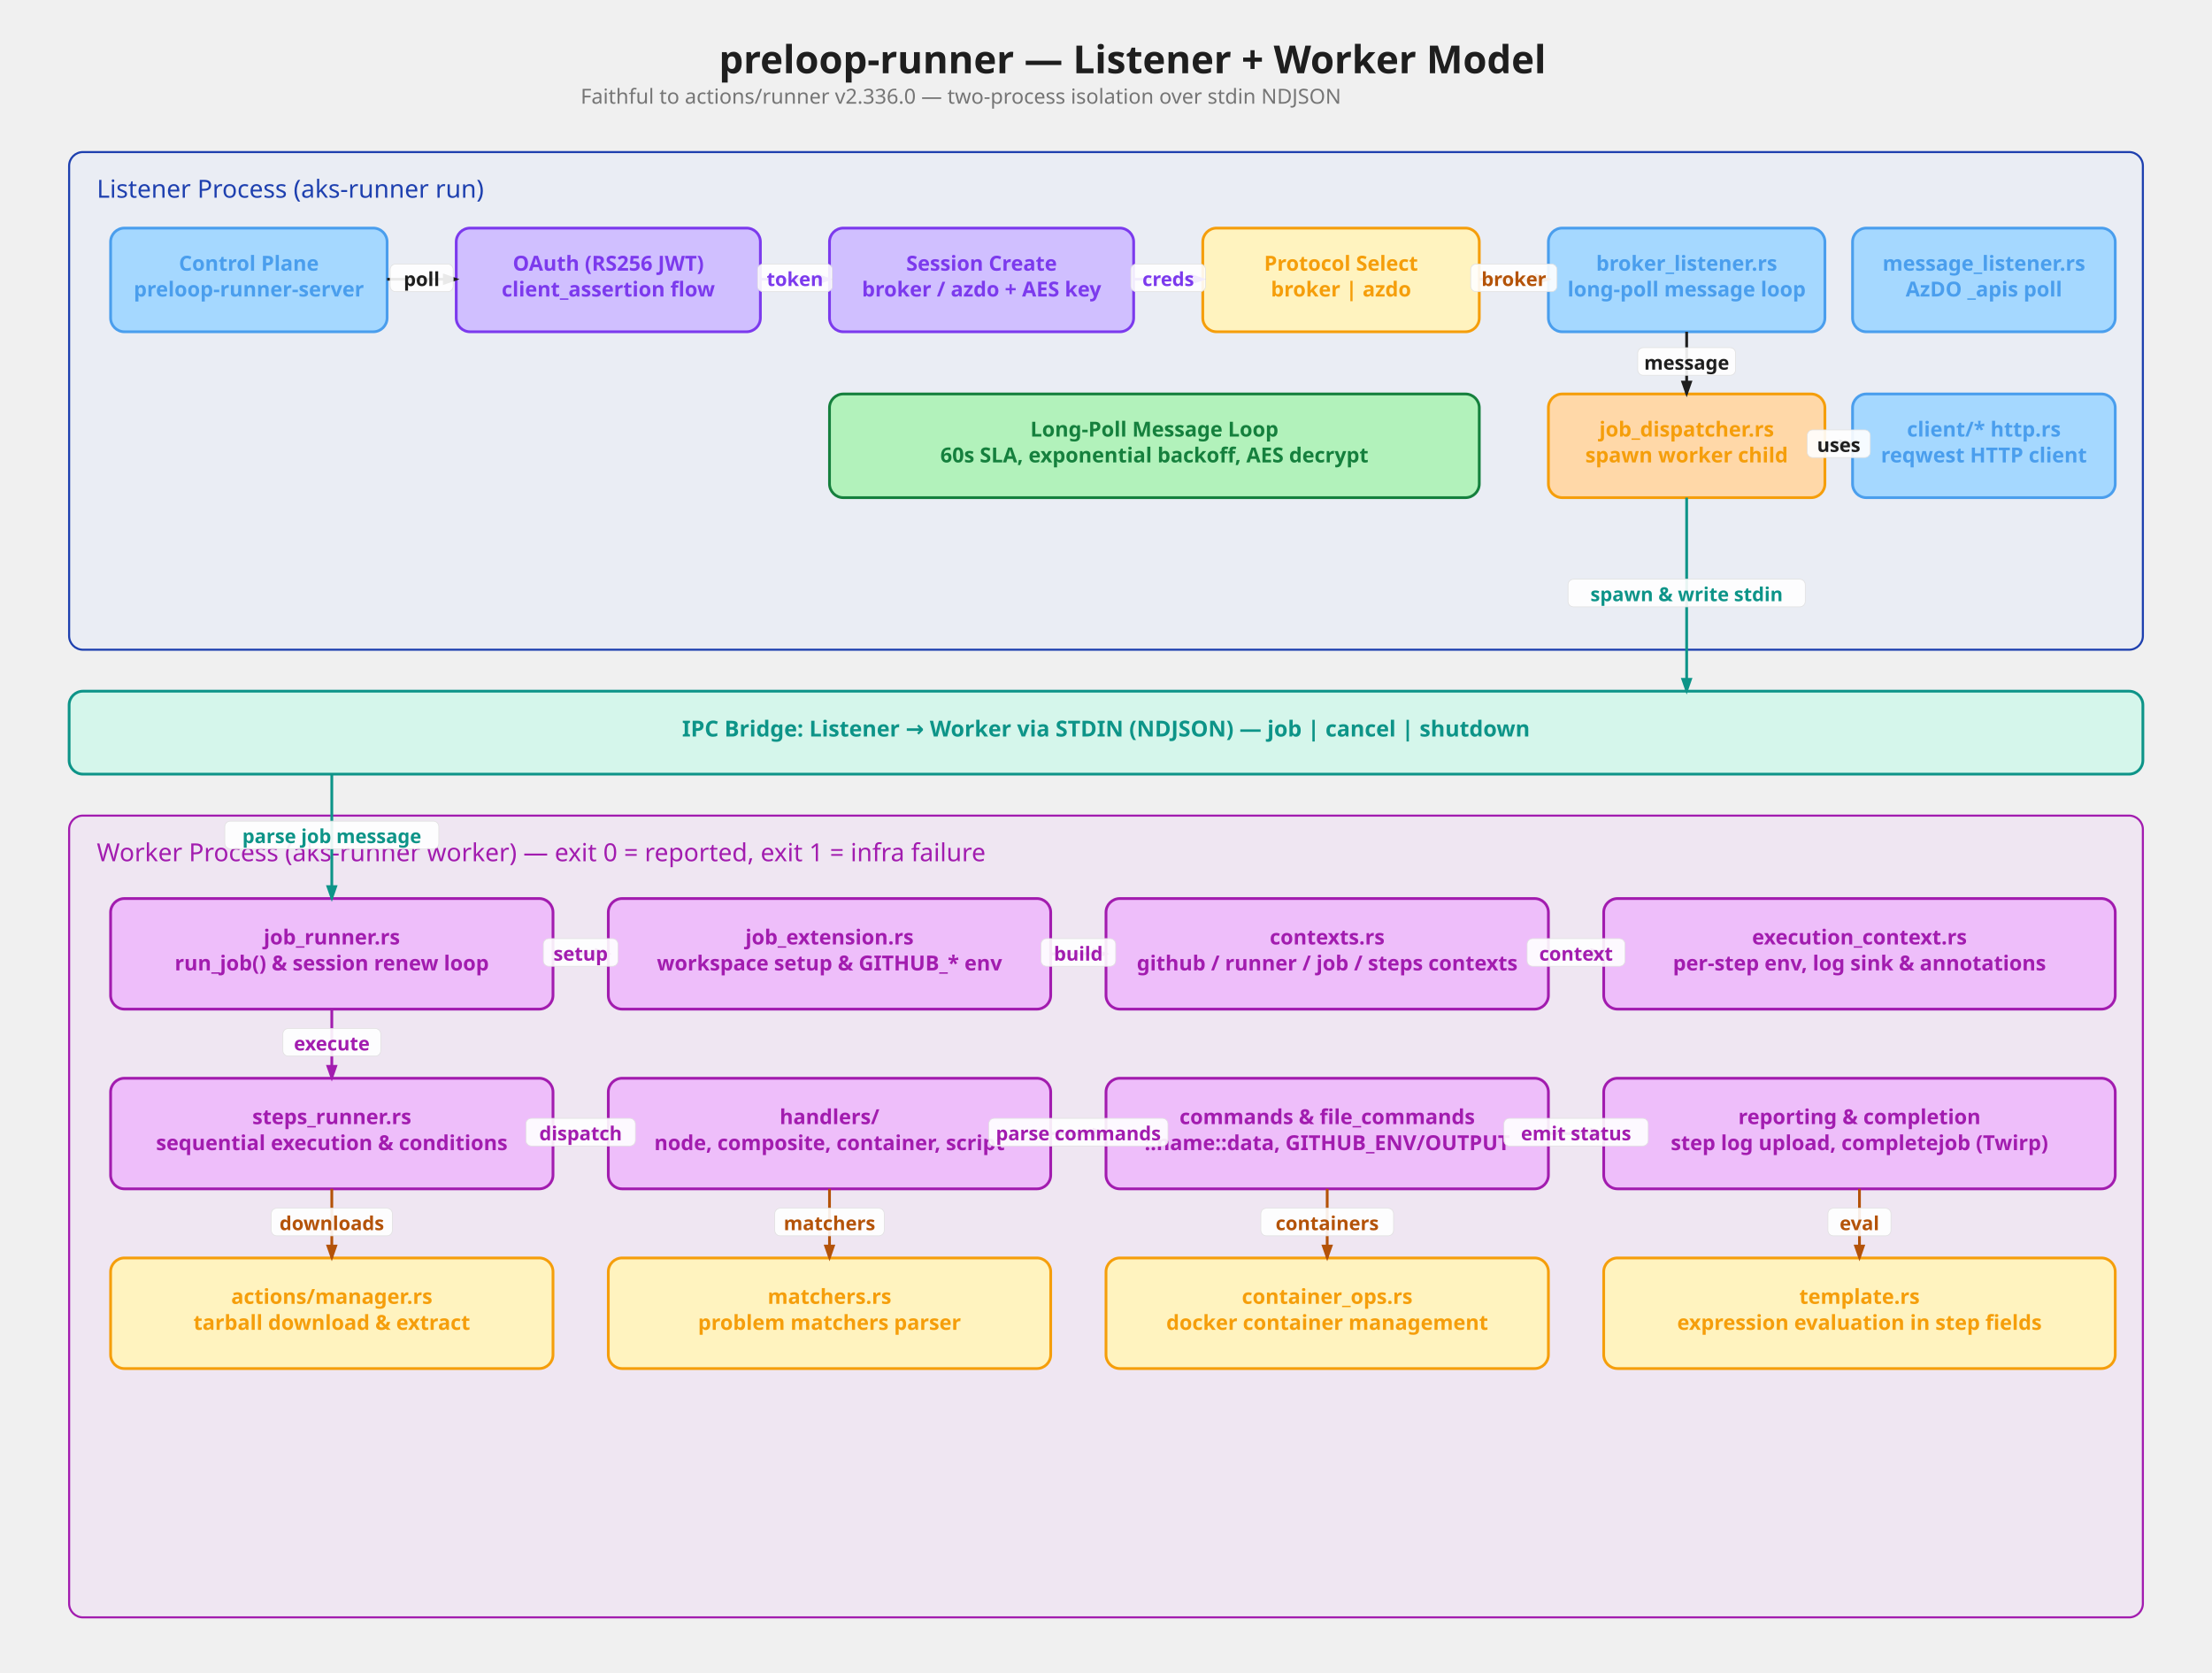
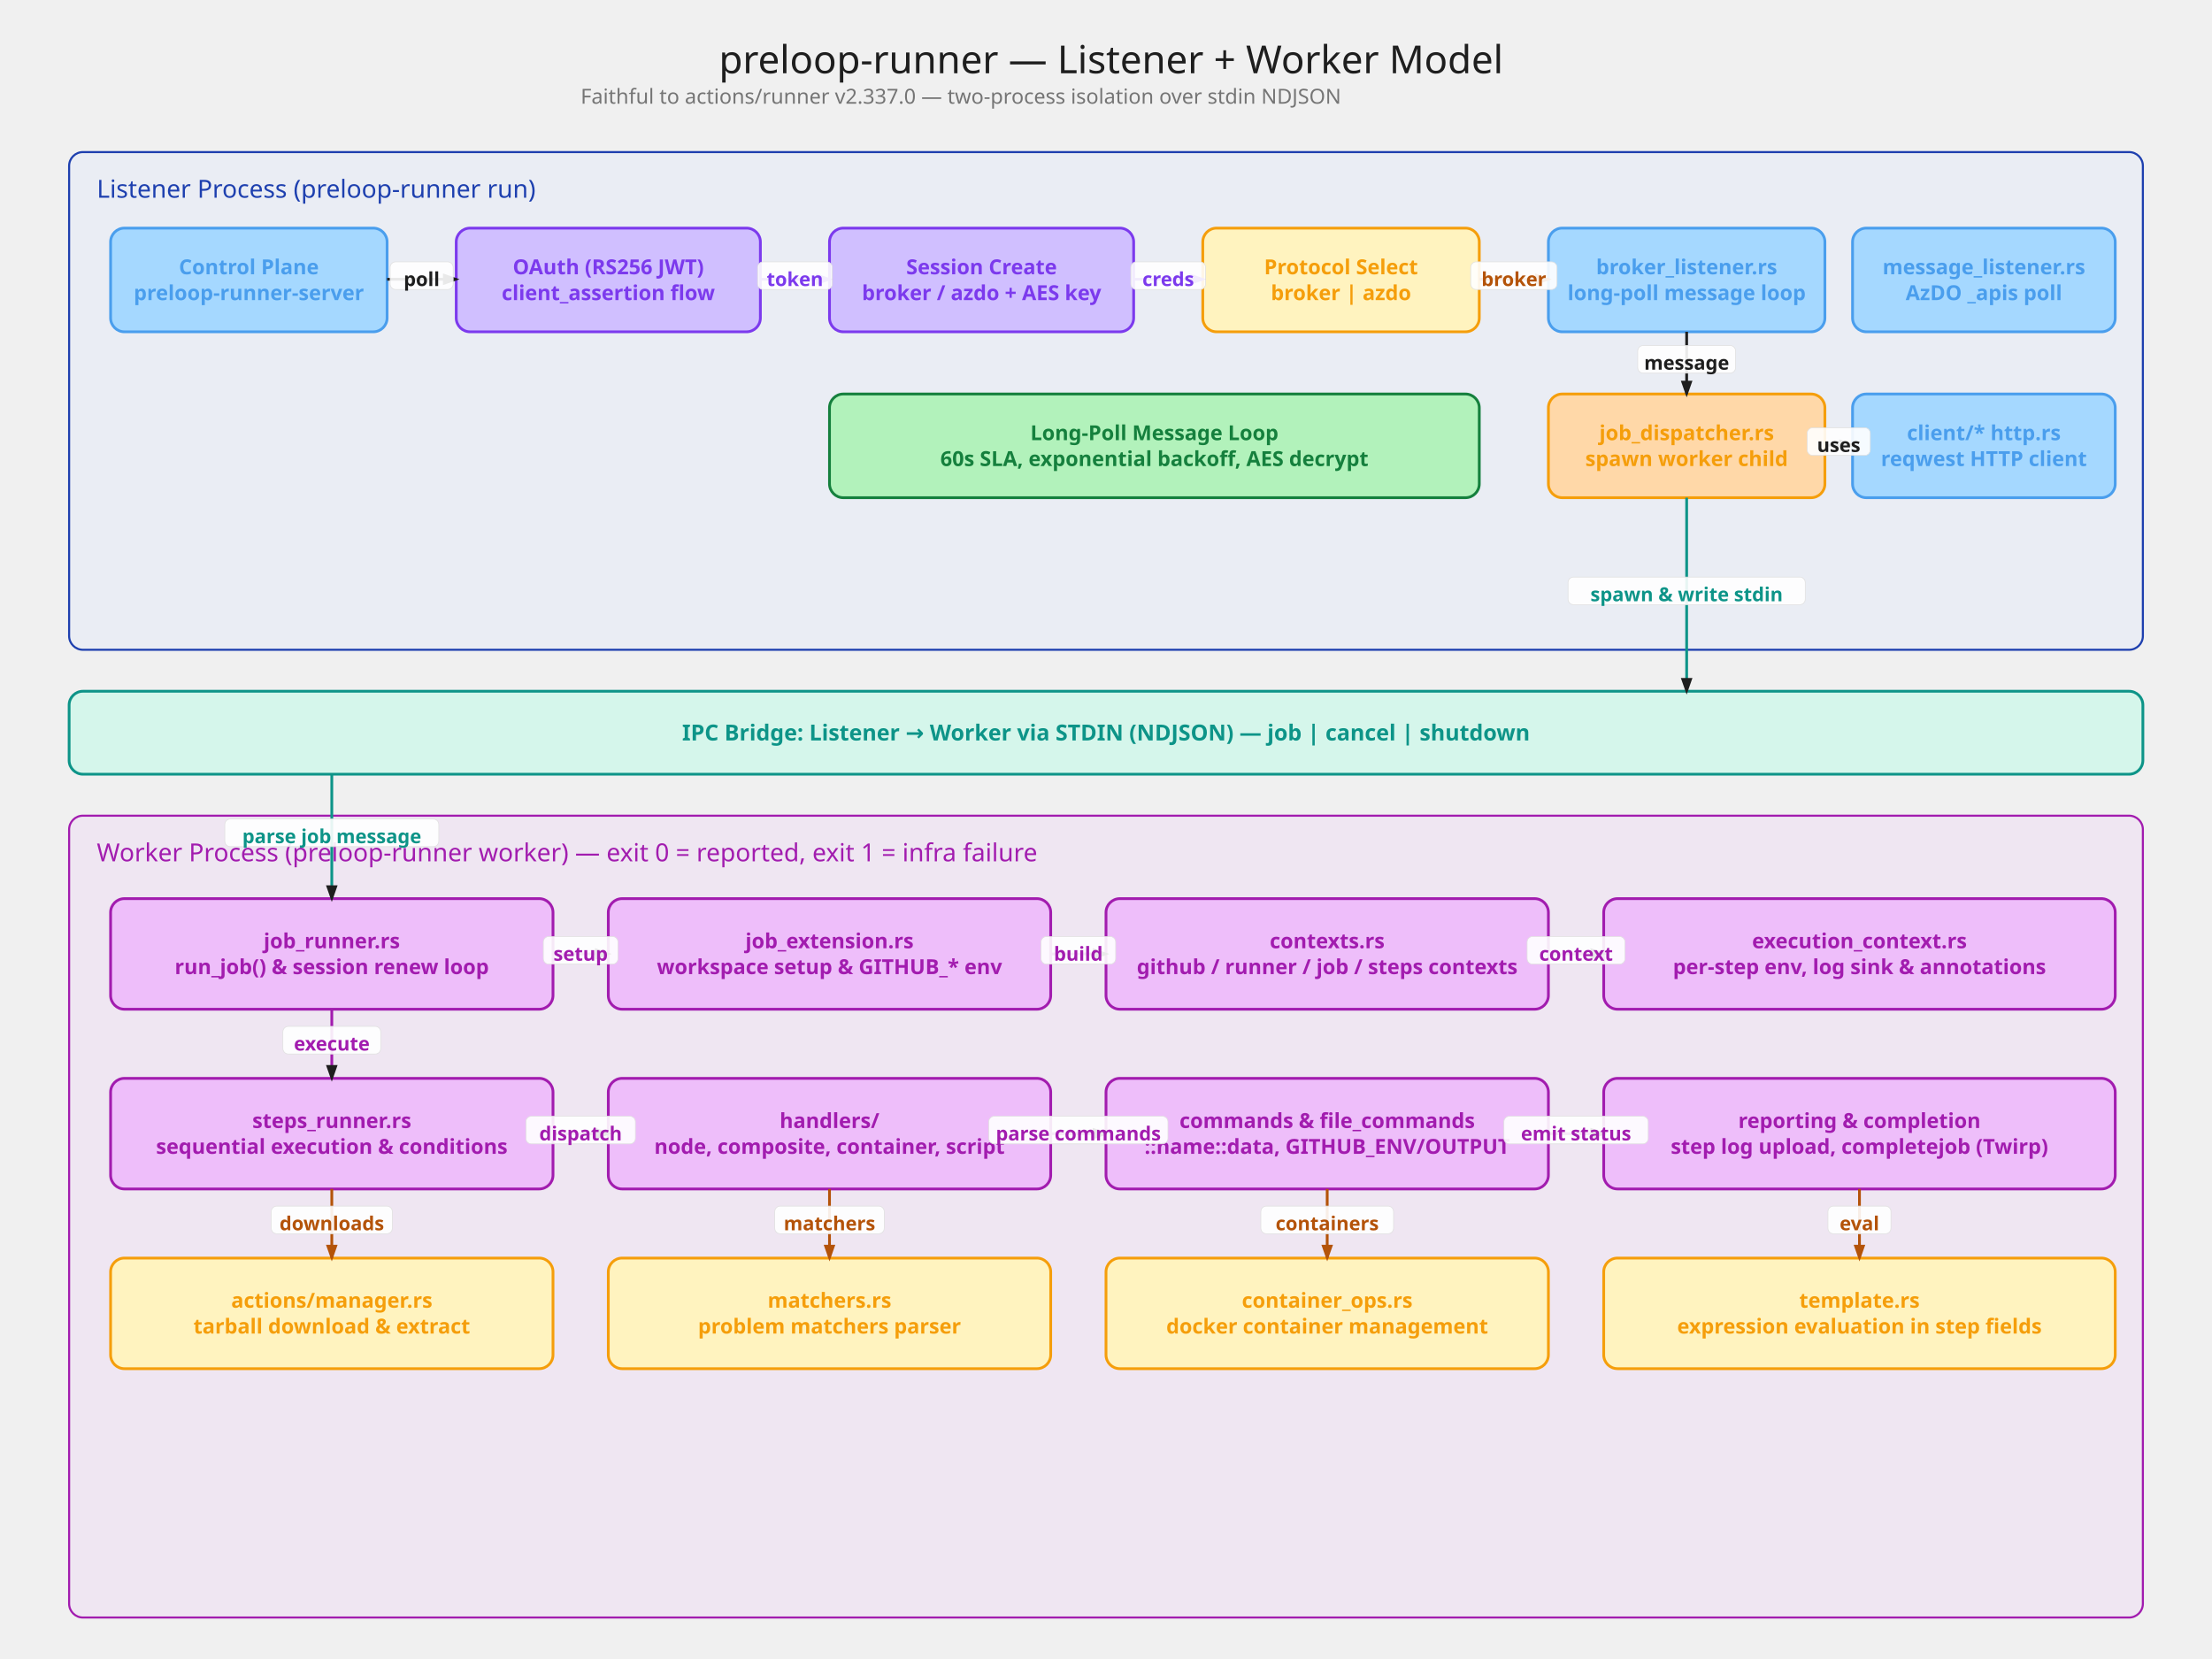
- <svg xmlns="http://www.w3.org/2000/svg" viewBox="0 0 1600 1210" width="1600" height="1210" style="background:#fff">
+ <svg xmlns="http://www.w3.org/2000/svg" viewBox="0 0 1600 1200" width="1600" height="1200" style="background:#fff">
  <defs>
    <marker id="ah-dark" viewBox="0 0 10 10" refX="8" refY="5" markerWidth="6" markerHeight="6" orient="auto-start-reverse">
      <path d="M 0 1.5 L 10 5 L 0 8.5 z" fill="#1e1e1e" />
-     </marker>
-     <marker id="ah-green" viewBox="0 0 10 10" refX="8" refY="5" markerWidth="6" markerHeight="6" orient="auto-start-reverse">
-       <path d="M 0 1.5 L 10 5 L 0 8.5 z" fill="#15803d" />
    </marker>
    <marker id="ah-purple" viewBox="0 0 10 10" refX="8" refY="5" markerWidth="6" markerHeight="6" orient="auto-start-reverse">
      <path d="M 0 1.5 L 10 5 L 0 8.5 z" fill="#7c3aed" />
    </marker>
    <marker id="ah-amber" viewBox="0 0 10 10" refX="8" refY="5" markerWidth="6" markerHeight="6" orient="auto-start-reverse">
-       <path d="M 0 1.5 L 10 5 L 0 8.5 z" fill="#f59e0b" />
-     </marker>
-     <marker id="ah-blue" viewBox="0 0 10 10" refX="8" refY="5" markerWidth="6" markerHeight="6" orient="auto-start-reverse">
-       <path d="M 0 1.5 L 10 5 L 0 8.5 z" fill="#4a9eed" />
-     </marker>
-     <marker id="ah-magenta" viewBox="0 0 10 10" refX="8" refY="5" markerWidth="6" markerHeight="6" orient="auto-start-reverse">
-       <path d="M 0 1.5 L 10 5 L 0 8.5 z" fill="#a21caf" />
-     </marker>
-     <marker id="ah-teal" viewBox="0 0 10 10" refX="8" refY="5" markerWidth="6" markerHeight="6" orient="auto-start-reverse">
-       <path d="M 0 1.5 L 10 5 L 0 8.5 z" fill="#0d9488" />
-     </marker>
-     <marker id="ah-red" viewBox="0 0 10 10" refX="8" refY="5" markerWidth="6" markerHeight="6" orient="auto-start-reverse">
-       <path d="M 0 1.5 L 10 5 L 0 8.5 z" fill="#ef4444" />
-     </marker>
-     <marker id="ah-orange" viewBox="0 0 10 10" refX="8" refY="5" markerWidth="6" markerHeight="6" orient="auto-start-reverse">
      <path d="M 0 1.5 L 10 5 L 0 8.5 z" fill="#b45309" />
    </marker>
-     <marker id="ah-navy" viewBox="0 0 10 10" refX="8" refY="5" markerWidth="6" markerHeight="6" orient="auto-start-reverse">
-       <path d="M 0 1.5 L 10 5 L 0 8.5 z" fill="#1e40af" />
-     </marker>
-     <marker id="ah-darkred" viewBox="0 0 10 10" refX="8" refY="5" markerWidth="6" markerHeight="6" orient="auto-start-reverse">
-       <path d="M 0 1.5 L 10 5 L 0 8.5 z" fill="#7f1d1d" />
-     </marker>
-     <marker id="ah-deepviolet" viewBox="0 0 10 10" refX="8" refY="5" markerWidth="6" markerHeight="6" orient="auto-start-reverse">
-       <path d="M 0 1.5 L 10 5 L 0 8.5 z" fill="#5b21b6" />
-     </marker>
-     <marker id="ah-darkteal" viewBox="0 0 10 10" refX="8" refY="5" markerWidth="6" markerHeight="6" orient="auto-start-reverse">
-       <path d="M 0 1.5 L 10 5 L 0 8.5 z" fill="#0f766e" />
-     </marker>
-     <marker id="arrowhead" viewBox="0 0 10 10" refX="8" refY="5" markerWidth="6" markerHeight="6" orient="auto-start-reverse">
-       <path d="M 0 1.5 L 10 5 L 0 8.5 z" fill="#1e1e1e" />
-     </marker>
  </defs>
-   <text x="520" y="53.0" font-size="28" font-family="system-ui, sans-serif" fill="#1e1e1e" font-weight="700">preloop-runner — Listener + Worker Model</text>
-   <text x="420" y="75.0" font-size="15" font-family="system-ui, sans-serif" fill="#757575" font-weight="500">Faithful to actions/runner v2.336.0 — two-process isolation over stdin NDJSON</text>
+   <text x="520" y="53.0" font-size="28" font-family="system-ui, sans-serif" fill="#1e1e1e" font-weight="500">preloop-runner — Listener + Worker Model</text>
+   <text x="420" y="75.0" font-size="15" font-family="system-ui, sans-serif" fill="#757575" font-weight="400">Faithful to actions/runner v2.337.0 — two-process isolation over stdin NDJSON</text>
  <rect x="50" y="110" width="1500" height="360" rx="10" fill="#dbe4ff" fill-opacity="0.25" stroke="#1e40af" stroke-width="1.5" />
-   <text x="70" y="143.0" font-size="18" font-family="system-ui, sans-serif" fill="#1e40af" font-weight="500">Listener Process (aks-runner run)</text>
+   <text x="70" y="143.0" font-size="18" font-family="system-ui, sans-serif" fill="#1e40af" font-weight="500">Listener Process (preloop-runner run)</text>
  <rect x="80" y="165" width="200" height="75" rx="10" fill="#a5d8ff" stroke="#4a9eed" stroke-width="2" />
-   <text x="180.0" y="195.8" text-anchor="middle" font-size="15" font-family="system-ui, sans-serif" fill="#4a9eed" font-weight="600">Control Plane</text>
-   <text x="180.0" y="214.5" text-anchor="middle" font-size="15" font-family="system-ui, sans-serif" fill="#4a9eed" font-weight="600">preloop-runner-server</text>
+   <text x="180" y="198.4" text-anchor="middle" font-size="15" font-family="system-ui, sans-serif" fill="#4a9eed" font-weight="600">Control Plane</text>
+   <text x="180" y="217.1" text-anchor="middle" font-size="15" font-family="system-ui, sans-serif" fill="#4a9eed" font-weight="600">preloop-runner-server</text>
  <rect x="330" y="165" width="220" height="75" rx="10" fill="#d0bfff" stroke="#7c3aed" stroke-width="2" />
-   <text x="440.0" y="195.8" text-anchor="middle" font-size="15" font-family="system-ui, sans-serif" fill="#7c3aed" font-weight="600">OAuth (RS256 JWT)</text>
-   <text x="440.0" y="214.5" text-anchor="middle" font-size="15" font-family="system-ui, sans-serif" fill="#7c3aed" font-weight="600">client_assertion flow</text>
+   <text x="440" y="198.4" text-anchor="middle" font-size="15" font-family="system-ui, sans-serif" fill="#7c3aed" font-weight="600">OAuth (RS256 JWT)</text>
+   <text x="440" y="217.1" text-anchor="middle" font-size="15" font-family="system-ui, sans-serif" fill="#7c3aed" font-weight="600">client_assertion flow</text>
  <rect x="600" y="165" width="220" height="75" rx="10" fill="#d0bfff" stroke="#7c3aed" stroke-width="2" />
-   <text x="710.0" y="195.8" text-anchor="middle" font-size="15" font-family="system-ui, sans-serif" fill="#7c3aed" font-weight="600">Session Create</text>
-   <text x="710.0" y="214.5" text-anchor="middle" font-size="15" font-family="system-ui, sans-serif" fill="#7c3aed" font-weight="600">broker / azdo + AES key</text>
+   <text x="710" y="198.4" text-anchor="middle" font-size="15" font-family="system-ui, sans-serif" fill="#7c3aed" font-weight="600">Session Create</text>
+   <text x="710" y="217.1" text-anchor="middle" font-size="15" font-family="system-ui, sans-serif" fill="#7c3aed" font-weight="600">broker / azdo + AES key</text>
  <rect x="870" y="165" width="200" height="75" rx="10" fill="#fff3bf" stroke="#f59e0b" stroke-width="2" />
-   <text x="970.0" y="195.8" text-anchor="middle" font-size="15" font-family="system-ui, sans-serif" fill="#f59e0b" font-weight="600">Protocol Select</text>
-   <text x="970.0" y="214.5" text-anchor="middle" font-size="15" font-family="system-ui, sans-serif" fill="#f59e0b" font-weight="600">broker  |  azdo</text>
+   <text x="970" y="198.4" text-anchor="middle" font-size="15" font-family="system-ui, sans-serif" fill="#f59e0b" font-weight="600">Protocol Select</text>
+   <text x="970" y="217.1" text-anchor="middle" font-size="15" font-family="system-ui, sans-serif" fill="#f59e0b" font-weight="600">broker  |  azdo</text>
  <rect x="1120" y="165" width="200" height="75" rx="10" fill="#a5d8ff" stroke="#4a9eed" stroke-width="2" />
-   <text x="1220.0" y="195.8" text-anchor="middle" font-size="15" font-family="system-ui, sans-serif" fill="#4a9eed" font-weight="600">broker_listener.rs</text>
-   <text x="1220.0" y="214.5" text-anchor="middle" font-size="15" font-family="system-ui, sans-serif" fill="#4a9eed" font-weight="600">long-poll message loop</text>
+   <text x="1220" y="198.4" text-anchor="middle" font-size="15" font-family="system-ui, sans-serif" fill="#4a9eed" font-weight="600">broker_listener.rs</text>
+   <text x="1220" y="217.1" text-anchor="middle" font-size="15" font-family="system-ui, sans-serif" fill="#4a9eed" font-weight="600">long-poll message loop</text>
  <rect x="1340" y="165" width="190" height="75" rx="10" fill="#a5d8ff" stroke="#4a9eed" stroke-width="2" />
-   <text x="1435.0" y="195.8" text-anchor="middle" font-size="15" font-family="system-ui, sans-serif" fill="#4a9eed" font-weight="600">message_listener.rs</text>
-   <text x="1435.0" y="214.5" text-anchor="middle" font-size="15" font-family="system-ui, sans-serif" fill="#4a9eed" font-weight="600">AzDO _apis poll</text>
+   <text x="1435" y="198.4" text-anchor="middle" font-size="15" font-family="system-ui, sans-serif" fill="#4a9eed" font-weight="600">message_listener.rs</text>
+   <text x="1435" y="217.1" text-anchor="middle" font-size="15" font-family="system-ui, sans-serif" fill="#4a9eed" font-weight="600">AzDO _apis poll</text>
  <rect x="600" y="285" width="470" height="75" rx="10" fill="#b2f2bb" stroke="#15803d" stroke-width="2" />
-   <text x="835.0" y="315.8" text-anchor="middle" font-size="15" font-family="system-ui, sans-serif" fill="#15803d" font-weight="600">Long-Poll Message Loop</text>
-   <text x="835.0" y="334.5" text-anchor="middle" font-size="15" font-family="system-ui, sans-serif" fill="#15803d" font-weight="600">60s SLA, exponential backoff, AES decrypt</text>
+   <text x="835" y="318.4" text-anchor="middle" font-size="15" font-family="system-ui, sans-serif" fill="#15803d" font-weight="600">Long-Poll Message Loop</text>
+   <text x="835" y="337.1" text-anchor="middle" font-size="15" font-family="system-ui, sans-serif" fill="#15803d" font-weight="600">60s SLA, exponential backoff, AES decrypt</text>
  <rect x="1120" y="285" width="200" height="75" rx="10" fill="#ffd8a8" stroke="#f59e0b" stroke-width="2" />
-   <text x="1220.0" y="315.8" text-anchor="middle" font-size="15" font-family="system-ui, sans-serif" fill="#f59e0b" font-weight="600">job_dispatcher.rs</text>
-   <text x="1220.0" y="334.5" text-anchor="middle" font-size="15" font-family="system-ui, sans-serif" fill="#f59e0b" font-weight="600">spawn worker child</text>
+   <text x="1220" y="318.4" text-anchor="middle" font-size="15" font-family="system-ui, sans-serif" fill="#f59e0b" font-weight="600">job_dispatcher.rs</text>
+   <text x="1220" y="337.1" text-anchor="middle" font-size="15" font-family="system-ui, sans-serif" fill="#f59e0b" font-weight="600">spawn worker child</text>
  <rect x="1340" y="285" width="190" height="75" rx="10" fill="#a5d8ff" stroke="#4a9eed" stroke-width="2" />
-   <text x="1435.0" y="315.8" text-anchor="middle" font-size="15" font-family="system-ui, sans-serif" fill="#4a9eed" font-weight="600">client/* http.rs</text>
-   <text x="1435.0" y="334.5" text-anchor="middle" font-size="15" font-family="system-ui, sans-serif" fill="#4a9eed" font-weight="600">reqwest HTTP client</text>
-   <rect x="50" y="500" width="1500" height="60" rx="10" fill="#c3fae8" fill-opacity="0.60" stroke="#0d9488" stroke-width="2" />
-   <text x="800.0" y="532.8" text-anchor="middle" font-size="16" font-family="system-ui, sans-serif" fill="#0d9488" font-weight="600">IPC Bridge: Listener → Worker via STDIN (NDJSON) — job | cancel | shutdown</text>
-   <rect x="50" y="590" width="1500" height="580" rx="10" fill="#eebefa" fill-opacity="0.20" stroke="#a21caf" stroke-width="1.5" />
-   <text x="70" y="623.0" font-size="18" font-family="system-ui, sans-serif" fill="#a21caf" font-weight="500">Worker Process (aks-runner worker) — exit 0 = reported, exit 1 = infra failure</text>
+   <text x="1435" y="318.4" text-anchor="middle" font-size="15" font-family="system-ui, sans-serif" fill="#4a9eed" font-weight="600">client/* http.rs</text>
+   <text x="1435" y="337.1" text-anchor="middle" font-size="15" font-family="system-ui, sans-serif" fill="#4a9eed" font-weight="600">reqwest HTTP client</text>
+   <rect x="50" y="500" width="1500" height="60" rx="10" fill="#c3fae8" fill-opacity="0.6" stroke="#0d9488" stroke-width="2" />
+   <text x="800" y="535.6" text-anchor="middle" font-size="16" font-family="system-ui, sans-serif" fill="#0d9488" font-weight="600">IPC Bridge: Listener → Worker via STDIN (NDJSON) — job | cancel | shutdown</text>
+   <rect x="50" y="590" width="1500" height="580" rx="10" fill="#eebefa" fill-opacity="0.2" stroke="#a21caf" stroke-width="1.5" />
+   <text x="70" y="623.0" font-size="18" font-family="system-ui, sans-serif" fill="#a21caf" font-weight="500">Worker Process (preloop-runner worker) — exit 0 = reported, exit 1 = infra failure</text>
  <rect x="80" y="650" width="320" height="80" rx="10" fill="#eebefa" stroke="#a21caf" stroke-width="2" />
-   <text x="240.0" y="683.2" text-anchor="middle" font-size="15" font-family="system-ui, sans-serif" fill="#a21caf" font-weight="600">job_runner.rs</text>
-   <text x="240.0" y="702.0" text-anchor="middle" font-size="15" font-family="system-ui, sans-serif" fill="#a21caf" font-weight="600">run_job() &amp; session renew loop</text>
+   <text x="240" y="685.9" text-anchor="middle" font-size="15" font-family="system-ui, sans-serif" fill="#a21caf" font-weight="600">job_runner.rs</text>
+   <text x="240" y="704.6" text-anchor="middle" font-size="15" font-family="system-ui, sans-serif" fill="#a21caf" font-weight="600">run_job() &amp; session renew loop</text>
  <rect x="440" y="650" width="320" height="80" rx="10" fill="#eebefa" stroke="#a21caf" stroke-width="2" />
-   <text x="600.0" y="683.2" text-anchor="middle" font-size="15" font-family="system-ui, sans-serif" fill="#a21caf" font-weight="600">job_extension.rs</text>
-   <text x="600.0" y="702.0" text-anchor="middle" font-size="15" font-family="system-ui, sans-serif" fill="#a21caf" font-weight="600">workspace setup &amp; GITHUB_* env</text>
+   <text x="600" y="685.9" text-anchor="middle" font-size="15" font-family="system-ui, sans-serif" fill="#a21caf" font-weight="600">job_extension.rs</text>
+   <text x="600" y="704.6" text-anchor="middle" font-size="15" font-family="system-ui, sans-serif" fill="#a21caf" font-weight="600">workspace setup &amp; GITHUB_* env</text>
  <rect x="800" y="650" width="320" height="80" rx="10" fill="#eebefa" stroke="#a21caf" stroke-width="2" />
-   <text x="960.0" y="683.2" text-anchor="middle" font-size="15" font-family="system-ui, sans-serif" fill="#a21caf" font-weight="600">contexts.rs</text>
-   <text x="960.0" y="702.0" text-anchor="middle" font-size="15" font-family="system-ui, sans-serif" fill="#a21caf" font-weight="600">github / runner / job / steps contexts</text>
+   <text x="960" y="685.9" text-anchor="middle" font-size="15" font-family="system-ui, sans-serif" fill="#a21caf" font-weight="600">contexts.rs</text>
+   <text x="960" y="704.6" text-anchor="middle" font-size="15" font-family="system-ui, sans-serif" fill="#a21caf" font-weight="600">github / runner / job / steps contexts</text>
  <rect x="1160" y="650" width="370" height="80" rx="10" fill="#eebefa" stroke="#a21caf" stroke-width="2" />
-   <text x="1345.0" y="683.2" text-anchor="middle" font-size="15" font-family="system-ui, sans-serif" fill="#a21caf" font-weight="600">execution_context.rs</text>
-   <text x="1345.0" y="702.0" text-anchor="middle" font-size="15" font-family="system-ui, sans-serif" fill="#a21caf" font-weight="600">per-step env, log sink &amp; annotations</text>
+   <text x="1345" y="685.9" text-anchor="middle" font-size="15" font-family="system-ui, sans-serif" fill="#a21caf" font-weight="600">execution_context.rs</text>
+   <text x="1345" y="704.6" text-anchor="middle" font-size="15" font-family="system-ui, sans-serif" fill="#a21caf" font-weight="600">per-step env, log sink &amp; annotations</text>
  <rect x="80" y="780" width="320" height="80" rx="10" fill="#eebefa" stroke="#a21caf" stroke-width="2" />
-   <text x="240.0" y="813.2" text-anchor="middle" font-size="15" font-family="system-ui, sans-serif" fill="#a21caf" font-weight="600">steps_runner.rs</text>
-   <text x="240.0" y="832.0" text-anchor="middle" font-size="15" font-family="system-ui, sans-serif" fill="#a21caf" font-weight="600">sequential execution &amp; conditions</text>
+   <text x="240" y="815.9" text-anchor="middle" font-size="15" font-family="system-ui, sans-serif" fill="#a21caf" font-weight="600">steps_runner.rs</text>
+   <text x="240" y="834.6" text-anchor="middle" font-size="15" font-family="system-ui, sans-serif" fill="#a21caf" font-weight="600">sequential execution &amp; conditions</text>
  <rect x="440" y="780" width="320" height="80" rx="10" fill="#eebefa" stroke="#a21caf" stroke-width="2" />
-   <text x="600.0" y="813.2" text-anchor="middle" font-size="15" font-family="system-ui, sans-serif" fill="#a21caf" font-weight="600">handlers/</text>
-   <text x="600.0" y="832.0" text-anchor="middle" font-size="15" font-family="system-ui, sans-serif" fill="#a21caf" font-weight="600">node, composite, container, script</text>
+   <text x="600" y="815.9" text-anchor="middle" font-size="15" font-family="system-ui, sans-serif" fill="#a21caf" font-weight="600">handlers/</text>
+   <text x="600" y="834.6" text-anchor="middle" font-size="15" font-family="system-ui, sans-serif" fill="#a21caf" font-weight="600">node, composite, container, script</text>
  <rect x="800" y="780" width="320" height="80" rx="10" fill="#eebefa" stroke="#a21caf" stroke-width="2" />
-   <text x="960.0" y="813.2" text-anchor="middle" font-size="15" font-family="system-ui, sans-serif" fill="#a21caf" font-weight="600">commands &amp; file_commands</text>
-   <text x="960.0" y="832.0" text-anchor="middle" font-size="15" font-family="system-ui, sans-serif" fill="#a21caf" font-weight="600">::name::data, GITHUB_ENV/OUTPUT</text>
+   <text x="960" y="815.9" text-anchor="middle" font-size="15" font-family="system-ui, sans-serif" fill="#a21caf" font-weight="600">commands &amp; file_commands</text>
+   <text x="960" y="834.6" text-anchor="middle" font-size="15" font-family="system-ui, sans-serif" fill="#a21caf" font-weight="600">::name::data, GITHUB_ENV/OUTPUT</text>
  <rect x="1160" y="780" width="370" height="80" rx="10" fill="#eebefa" stroke="#a21caf" stroke-width="2" />
-   <text x="1345.0" y="813.2" text-anchor="middle" font-size="15" font-family="system-ui, sans-serif" fill="#a21caf" font-weight="600">reporting &amp; completion</text>
-   <text x="1345.0" y="832.0" text-anchor="middle" font-size="15" font-family="system-ui, sans-serif" fill="#a21caf" font-weight="600">step log upload, completejob (Twirp)</text>
+   <text x="1345" y="815.9" text-anchor="middle" font-size="15" font-family="system-ui, sans-serif" fill="#a21caf" font-weight="600">reporting &amp; completion</text>
+   <text x="1345" y="834.6" text-anchor="middle" font-size="15" font-family="system-ui, sans-serif" fill="#a21caf" font-weight="600">step log upload, completejob (Twirp)</text>
  <rect x="80" y="910" width="320" height="80" rx="10" fill="#fff3bf" stroke="#f59e0b" stroke-width="2" />
-   <text x="240.0" y="943.2" text-anchor="middle" font-size="15" font-family="system-ui, sans-serif" fill="#f59e0b" font-weight="600">actions/manager.rs</text>
-   <text x="240.0" y="962.0" text-anchor="middle" font-size="15" font-family="system-ui, sans-serif" fill="#f59e0b" font-weight="600">tarball download &amp; extract</text>
+   <text x="240" y="945.9" text-anchor="middle" font-size="15" font-family="system-ui, sans-serif" fill="#f59e0b" font-weight="600">actions/manager.rs</text>
+   <text x="240" y="964.6" text-anchor="middle" font-size="15" font-family="system-ui, sans-serif" fill="#f59e0b" font-weight="600">tarball download &amp; extract</text>
  <rect x="440" y="910" width="320" height="80" rx="10" fill="#fff3bf" stroke="#f59e0b" stroke-width="2" />
-   <text x="600.0" y="943.2" text-anchor="middle" font-size="15" font-family="system-ui, sans-serif" fill="#f59e0b" font-weight="600">matchers.rs</text>
-   <text x="600.0" y="962.0" text-anchor="middle" font-size="15" font-family="system-ui, sans-serif" fill="#f59e0b" font-weight="600">problem matchers parser</text>
+   <text x="600" y="945.9" text-anchor="middle" font-size="15" font-family="system-ui, sans-serif" fill="#f59e0b" font-weight="600">matchers.rs</text>
+   <text x="600" y="964.6" text-anchor="middle" font-size="15" font-family="system-ui, sans-serif" fill="#f59e0b" font-weight="600">problem matchers parser</text>
  <rect x="800" y="910" width="320" height="80" rx="10" fill="#fff3bf" stroke="#f59e0b" stroke-width="2" />
-   <text x="960.0" y="943.2" text-anchor="middle" font-size="15" font-family="system-ui, sans-serif" fill="#f59e0b" font-weight="600">container_ops.rs</text>
-   <text x="960.0" y="962.0" text-anchor="middle" font-size="15" font-family="system-ui, sans-serif" fill="#f59e0b" font-weight="600">docker container management</text>
+   <text x="960" y="945.9" text-anchor="middle" font-size="15" font-family="system-ui, sans-serif" fill="#f59e0b" font-weight="600">container_ops.rs</text>
+   <text x="960" y="964.6" text-anchor="middle" font-size="15" font-family="system-ui, sans-serif" fill="#f59e0b" font-weight="600">docker container management</text>
  <rect x="1160" y="910" width="370" height="80" rx="10" fill="#fff3bf" stroke="#f59e0b" stroke-width="2" />
-   <text x="1345.0" y="943.2" text-anchor="middle" font-size="15" font-family="system-ui, sans-serif" fill="#f59e0b" font-weight="600">template.rs</text>
-   <text x="1345.0" y="962.0" text-anchor="middle" font-size="15" font-family="system-ui, sans-serif" fill="#f59e0b" font-weight="600">expression evaluation in step fields</text>
-   <path d="M 280.0,202.0 L 330.0,202.0" stroke="#1e1e1e" stroke-width="2" marker-end="url(#ah-dark)" fill="none" />
-   <rect x="282.2" y="191.0" width="45.6" height="20.0" rx="4" fill="#ffffff" fill-opacity="0.9" stroke="#e0e0e0" stroke-width="0.5" />
+   <text x="1345" y="945.9" text-anchor="middle" font-size="15" font-family="system-ui, sans-serif" fill="#f59e0b" font-weight="600">template.rs</text>
+   <text x="1345" y="964.6" text-anchor="middle" font-size="15" font-family="system-ui, sans-serif" fill="#f59e0b" font-weight="600">expression evaluation in step fields</text>
+   <path d="M 280,202 L 330,202" stroke="#1e1e1e" stroke-width="2" marker-end="url(#ah-dark)" fill="none" />
+   <rect x="282.2" y="189.4" width="45.6" height="20.0" rx="4" fill="#ffffff" fill-opacity="0.9" stroke="#e0e0e0" stroke-width="0.5" />
  <text x="305.0" y="206.9" text-anchor="middle" font-size="14" font-family="system-ui, sans-serif" fill="#1e1e1e" font-weight="600">poll</text>
-   <path d="M 550.0,202.0 L 600.0,202.0" stroke="#7c3aed" stroke-width="2" marker-end="url(#ah-purple)" fill="none" />
-   <rect x="548.0" y="191.0" width="54.0" height="20.0" rx="4" fill="#ffffff" fill-opacity="0.9" stroke="#e0e0e0" stroke-width="0.5" />
+   <path d="M 550,202 L 600,202" stroke="#7c3aed" stroke-width="2" marker-end="url(#ah-purple)" fill="none" />
+   <rect x="548.0" y="189.4" width="54.0" height="20.0" rx="4" fill="#ffffff" fill-opacity="0.9" stroke="#e0e0e0" stroke-width="0.5" />
  <text x="575.0" y="206.9" text-anchor="middle" font-size="14" font-family="system-ui, sans-serif" fill="#7c3aed" font-weight="600">token</text>
-   <path d="M 820.0,202.0 L 870.0,202.0" stroke="#7c3aed" stroke-width="2" marker-end="url(#ah-purple)" fill="none" />
-   <rect x="818.0" y="191.0" width="54.0" height="20.0" rx="4" fill="#ffffff" fill-opacity="0.9" stroke="#e0e0e0" stroke-width="0.5" />
+   <path d="M 820,202 L 870,202" stroke="#7c3aed" stroke-width="2" marker-end="url(#ah-purple)" fill="none" />
+   <rect x="818.0" y="189.4" width="54.0" height="20.0" rx="4" fill="#ffffff" fill-opacity="0.9" stroke="#e0e0e0" stroke-width="0.5" />
  <text x="845.0" y="206.9" text-anchor="middle" font-size="14" font-family="system-ui, sans-serif" fill="#7c3aed" font-weight="600">creds</text>
-   <path d="M 1070.0,202.0 L 1120.0,202.0" stroke="#b45309" stroke-width="2" marker-end="url(#ah-orange)" fill="none" />
-   <rect x="1063.8" y="191.0" width="62.4" height="20.0" rx="4" fill="#ffffff" fill-opacity="0.9" stroke="#e0e0e0" stroke-width="0.5" />
+   <path d="M 1070,202 L 1120,202" stroke="#b45309" stroke-width="2" marker-end="url(#ah-amber)" fill="none" />
+   <rect x="1063.8" y="189.4" width="62.4" height="20.0" rx="4" fill="#ffffff" fill-opacity="0.9" stroke="#e0e0e0" stroke-width="0.5" />
  <text x="1095.0" y="206.9" text-anchor="middle" font-size="14" font-family="system-ui, sans-serif" fill="#b45309" font-weight="600">broker</text>
-   <path d="M 1220.0,240.0 L 1220.0,285.0" stroke="#1e1e1e" stroke-width="2" marker-end="url(#ah-dark)" fill="none" />
-   <rect x="1184.6" y="251.5" width="70.8" height="20.0" rx="4" fill="#ffffff" fill-opacity="0.9" stroke="#e0e0e0" stroke-width="0.5" />
+   <path d="M 1220,240 L 1220,285" stroke="#1e1e1e" stroke-width="2" marker-end="url(#ah-dark)" fill="none" />
+   <rect x="1184.6" y="249.9" width="70.8" height="20.0" rx="4" fill="#ffffff" fill-opacity="0.9" stroke="#e0e0e0" stroke-width="0.5" />
  <text x="1220.0" y="267.4" text-anchor="middle" font-size="14" font-family="system-ui, sans-serif" fill="#1e1e1e" font-weight="600">message</text>
-   <path d="M 1320.0,322.0 L 1340.0,322.0" stroke="#1e1e1e" stroke-width="2" marker-end="url(#ah-dark)" fill="none" />
-   <rect x="1307.2" y="311.0" width="45.6" height="20.0" rx="4" fill="#ffffff" fill-opacity="0.9" stroke="#e0e0e0" stroke-width="0.5" />
+   <path d="M 1320,322 L 1340,322" stroke="#1e1e1e" stroke-width="2" marker-end="url(#ah-dark)" fill="none" />
+   <rect x="1307.2" y="309.4" width="45.6" height="20.0" rx="4" fill="#ffffff" fill-opacity="0.9" stroke="#e0e0e0" stroke-width="0.5" />
  <text x="1330.0" y="326.9" text-anchor="middle" font-size="14" font-family="system-ui, sans-serif" fill="#1e1e1e" font-weight="600">uses</text>
-   <path d="M 1220.0,360.0 L 1220.0,500.0" stroke="#0d9488" stroke-width="2" marker-end="url(#ah-teal)" fill="none" />
-   <rect x="1134.2" y="419.0" width="171.6" height="20.0" rx="4" fill="#ffffff" fill-opacity="0.9" stroke="#e0e0e0" stroke-width="0.5" />
+   <path d="M 1220,360 L 1220,500" stroke="#0d9488" stroke-width="2" marker-end="url(#ah-dark)" fill="none" />
+   <rect x="1134.2" y="417.4" width="171.6" height="20.0" rx="4" fill="#ffffff" fill-opacity="0.9" stroke="#e0e0e0" stroke-width="0.5" />
  <text x="1220.0" y="434.9" text-anchor="middle" font-size="14" font-family="system-ui, sans-serif" fill="#0d9488" font-weight="600">spawn &amp; write stdin</text>
-   <path d="M 240.0,560.0 L 240.0,650.0" stroke="#0d9488" stroke-width="2" marker-end="url(#ah-teal)" fill="none" />
-   <rect x="162.6" y="594.0" width="154.8" height="20.0" rx="4" fill="#ffffff" fill-opacity="0.9" stroke="#e0e0e0" stroke-width="0.5" />
+   <path d="M 240,560 L 240,650" stroke="#0d9488" stroke-width="2" marker-end="url(#ah-dark)" fill="none" />
+   <rect x="162.6" y="592.4" width="154.8" height="20.0" rx="4" fill="#ffffff" fill-opacity="0.9" stroke="#e0e0e0" stroke-width="0.5" />
  <text x="240.0" y="609.9" text-anchor="middle" font-size="14" font-family="system-ui, sans-serif" fill="#0d9488" font-weight="600">parse job message</text>
-   <path d="M 400.0,690.0 L 440.0,690.0" stroke="#a21caf" stroke-width="2" marker-end="url(#ah-magenta)" fill="none" />
-   <rect x="393.0" y="679.0" width="54.0" height="20.0" rx="4" fill="#ffffff" fill-opacity="0.9" stroke="#e0e0e0" stroke-width="0.5" />
+   <path d="M 400,690 L 440,690" stroke="#a21caf" stroke-width="2" marker-end="url(#ah-dark)" fill="none" />
+   <rect x="393.0" y="677.4" width="54.0" height="20.0" rx="4" fill="#ffffff" fill-opacity="0.9" stroke="#e0e0e0" stroke-width="0.5" />
  <text x="420.0" y="694.9" text-anchor="middle" font-size="14" font-family="system-ui, sans-serif" fill="#a21caf" font-weight="600">setup</text>
-   <path d="M 760.0,690.0 L 800.0,690.0" stroke="#a21caf" stroke-width="2" marker-end="url(#ah-magenta)" fill="none" />
-   <rect x="753.0" y="679.0" width="54.0" height="20.0" rx="4" fill="#ffffff" fill-opacity="0.9" stroke="#e0e0e0" stroke-width="0.5" />
+   <path d="M 760,690 L 800,690" stroke="#a21caf" stroke-width="2" marker-end="url(#ah-dark)" fill="none" />
+   <rect x="753.0" y="677.4" width="54.0" height="20.0" rx="4" fill="#ffffff" fill-opacity="0.9" stroke="#e0e0e0" stroke-width="0.5" />
  <text x="780.0" y="694.9" text-anchor="middle" font-size="14" font-family="system-ui, sans-serif" fill="#a21caf" font-weight="600">build</text>
-   <path d="M 1120.0,690.0 L 1160.0,690.0" stroke="#a21caf" stroke-width="2" marker-end="url(#ah-magenta)" fill="none" />
-   <rect x="1104.6" y="679.0" width="70.8" height="20.0" rx="4" fill="#ffffff" fill-opacity="0.9" stroke="#e0e0e0" stroke-width="0.5" />
+   <path d="M 1120,690 L 1160,690" stroke="#a21caf" stroke-width="2" marker-end="url(#ah-dark)" fill="none" />
+   <rect x="1104.6" y="677.4" width="70.8" height="20.0" rx="4" fill="#ffffff" fill-opacity="0.9" stroke="#e0e0e0" stroke-width="0.5" />
  <text x="1140.0" y="694.9" text-anchor="middle" font-size="14" font-family="system-ui, sans-serif" fill="#a21caf" font-weight="600">context</text>
-   <path d="M 240.0,730.0 L 240.0,780.0" stroke="#a21caf" stroke-width="2" marker-end="url(#ah-magenta)" fill="none" />
-   <rect x="204.6" y="744.0" width="70.8" height="20.0" rx="4" fill="#ffffff" fill-opacity="0.9" stroke="#e0e0e0" stroke-width="0.5" />
+   <path d="M 240,730 L 240,780" stroke="#a21caf" stroke-width="2" marker-end="url(#ah-dark)" fill="none" />
+   <rect x="204.6" y="742.4" width="70.8" height="20.0" rx="4" fill="#ffffff" fill-opacity="0.9" stroke="#e0e0e0" stroke-width="0.5" />
  <text x="240.0" y="759.9" text-anchor="middle" font-size="14" font-family="system-ui, sans-serif" fill="#a21caf" font-weight="600">execute</text>
-   <path d="M 400.0,820.0 L 440.0,820.0" stroke="#a21caf" stroke-width="2" marker-end="url(#ah-magenta)" fill="none" />
-   <rect x="380.4" y="809.0" width="79.2" height="20.0" rx="4" fill="#ffffff" fill-opacity="0.9" stroke="#e0e0e0" stroke-width="0.5" />
+   <path d="M 400,820 L 440,820" stroke="#a21caf" stroke-width="2" marker-end="url(#ah-dark)" fill="none" />
+   <rect x="380.4" y="807.4" width="79.2" height="20.0" rx="4" fill="#ffffff" fill-opacity="0.9" stroke="#e0e0e0" stroke-width="0.5" />
  <text x="420.0" y="824.9" text-anchor="middle" font-size="14" font-family="system-ui, sans-serif" fill="#a21caf" font-weight="600">dispatch</text>
-   <path d="M 760.0,820.0 L 800.0,820.0" stroke="#a21caf" stroke-width="2" marker-end="url(#ah-magenta)" fill="none" />
-   <rect x="715.2" y="809.0" width="129.6" height="20.0" rx="4" fill="#ffffff" fill-opacity="0.9" stroke="#e0e0e0" stroke-width="0.5" />
+   <path d="M 760,820 L 800,820" stroke="#a21caf" stroke-width="2" marker-end="url(#ah-dark)" fill="none" />
+   <rect x="715.2" y="807.4" width="129.6" height="20.0" rx="4" fill="#ffffff" fill-opacity="0.9" stroke="#e0e0e0" stroke-width="0.5" />
  <text x="780.0" y="824.9" text-anchor="middle" font-size="14" font-family="system-ui, sans-serif" fill="#a21caf" font-weight="600">parse commands</text>
-   <path d="M 1120.0,820.0 L 1160.0,820.0" stroke="#a21caf" stroke-width="2" marker-end="url(#ah-magenta)" fill="none" />
-   <rect x="1087.8" y="809.0" width="104.4" height="20.0" rx="4" fill="#ffffff" fill-opacity="0.9" stroke="#e0e0e0" stroke-width="0.5" />
+   <path d="M 1120,820 L 1160,820" stroke="#a21caf" stroke-width="2" marker-end="url(#ah-dark)" fill="none" />
+   <rect x="1087.8" y="807.4" width="104.4" height="20.0" rx="4" fill="#ffffff" fill-opacity="0.9" stroke="#e0e0e0" stroke-width="0.5" />
  <text x="1140.0" y="824.9" text-anchor="middle" font-size="14" font-family="system-ui, sans-serif" fill="#a21caf" font-weight="600">emit status</text>
-   <path d="M 240.0,860.0 L 240.0,910.0" stroke="#b45309" stroke-width="2" marker-end="url(#ah-orange)" fill="none" />
-   <rect x="196.2" y="874.0" width="87.6" height="20.0" rx="4" fill="#ffffff" fill-opacity="0.9" stroke="#e0e0e0" stroke-width="0.5" />
+   <path d="M 240,860 L 240,910" stroke="#b45309" stroke-width="2" marker-end="url(#ah-amber)" fill="none" />
+   <rect x="196.2" y="872.4" width="87.6" height="20.0" rx="4" fill="#ffffff" fill-opacity="0.9" stroke="#e0e0e0" stroke-width="0.5" />
  <text x="240.0" y="889.9" text-anchor="middle" font-size="14" font-family="system-ui, sans-serif" fill="#b45309" font-weight="600">downloads</text>
-   <path d="M 600.0,860.0 L 600.0,910.0" stroke="#b45309" stroke-width="2" marker-end="url(#ah-orange)" fill="none" />
-   <rect x="560.4" y="874.0" width="79.2" height="20.0" rx="4" fill="#ffffff" fill-opacity="0.9" stroke="#e0e0e0" stroke-width="0.5" />
+   <path d="M 600,860 L 600,910" stroke="#b45309" stroke-width="2" marker-end="url(#ah-amber)" fill="none" />
+   <rect x="560.4" y="872.4" width="79.2" height="20.0" rx="4" fill="#ffffff" fill-opacity="0.9" stroke="#e0e0e0" stroke-width="0.5" />
  <text x="600.0" y="889.9" text-anchor="middle" font-size="14" font-family="system-ui, sans-serif" fill="#b45309" font-weight="600">matchers</text>
-   <path d="M 960.0,860.0 L 960.0,910.0" stroke="#b45309" stroke-width="2" marker-end="url(#ah-orange)" fill="none" />
-   <rect x="912.0" y="874.0" width="96.0" height="20.0" rx="4" fill="#ffffff" fill-opacity="0.9" stroke="#e0e0e0" stroke-width="0.5" />
+   <path d="M 960,860 L 960,910" stroke="#b45309" stroke-width="2" marker-end="url(#ah-amber)" fill="none" />
+   <rect x="912.0" y="872.4" width="96.0" height="20.0" rx="4" fill="#ffffff" fill-opacity="0.9" stroke="#e0e0e0" stroke-width="0.5" />
  <text x="960.0" y="889.9" text-anchor="middle" font-size="14" font-family="system-ui, sans-serif" fill="#b45309" font-weight="600">containers</text>
-   <path d="M 1345.0,860.0 L 1345.0,910.0" stroke="#b45309" stroke-width="2" marker-end="url(#ah-orange)" fill="none" />
-   <rect x="1322.2" y="874.0" width="45.6" height="20.0" rx="4" fill="#ffffff" fill-opacity="0.9" stroke="#e0e0e0" stroke-width="0.5" />
+   <path d="M 1345,860 L 1345,910" stroke="#b45309" stroke-width="2" marker-end="url(#ah-amber)" fill="none" />
+   <rect x="1322.2" y="872.4" width="45.6" height="20.0" rx="4" fill="#ffffff" fill-opacity="0.9" stroke="#e0e0e0" stroke-width="0.5" />
  <text x="1345.0" y="889.9" text-anchor="middle" font-size="14" font-family="system-ui, sans-serif" fill="#b45309" font-weight="600">eval</text>
</svg>
